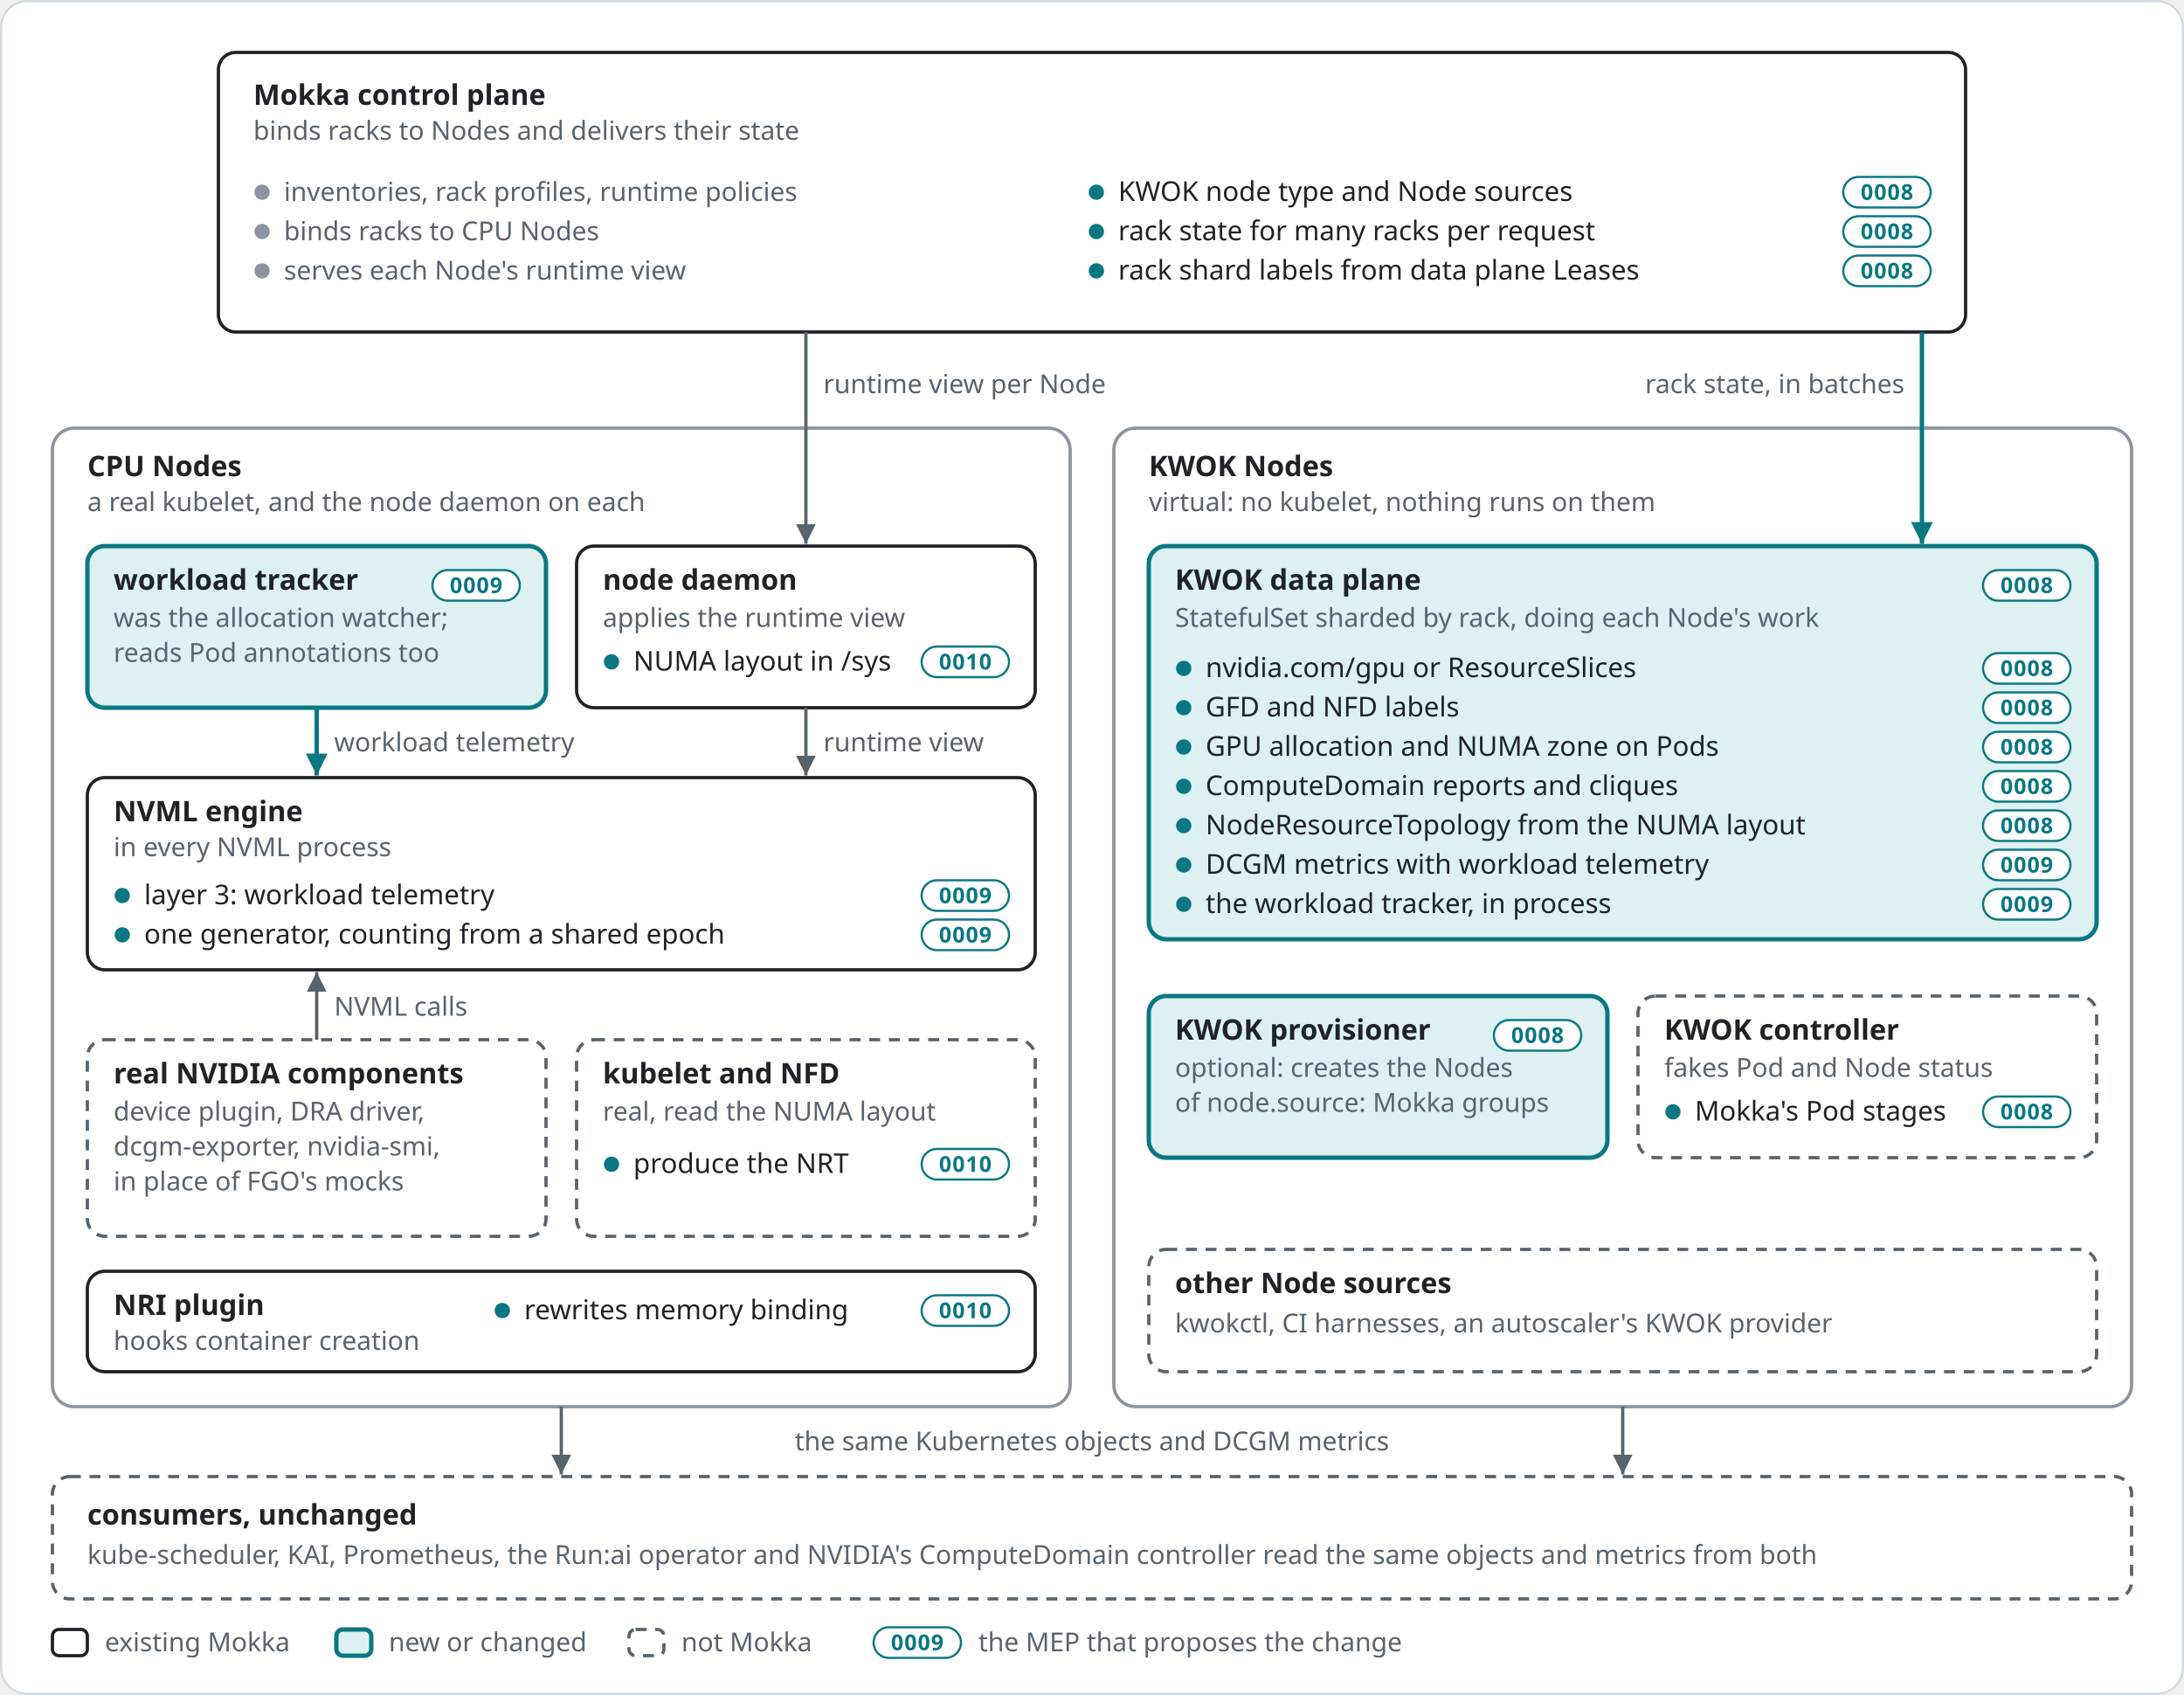
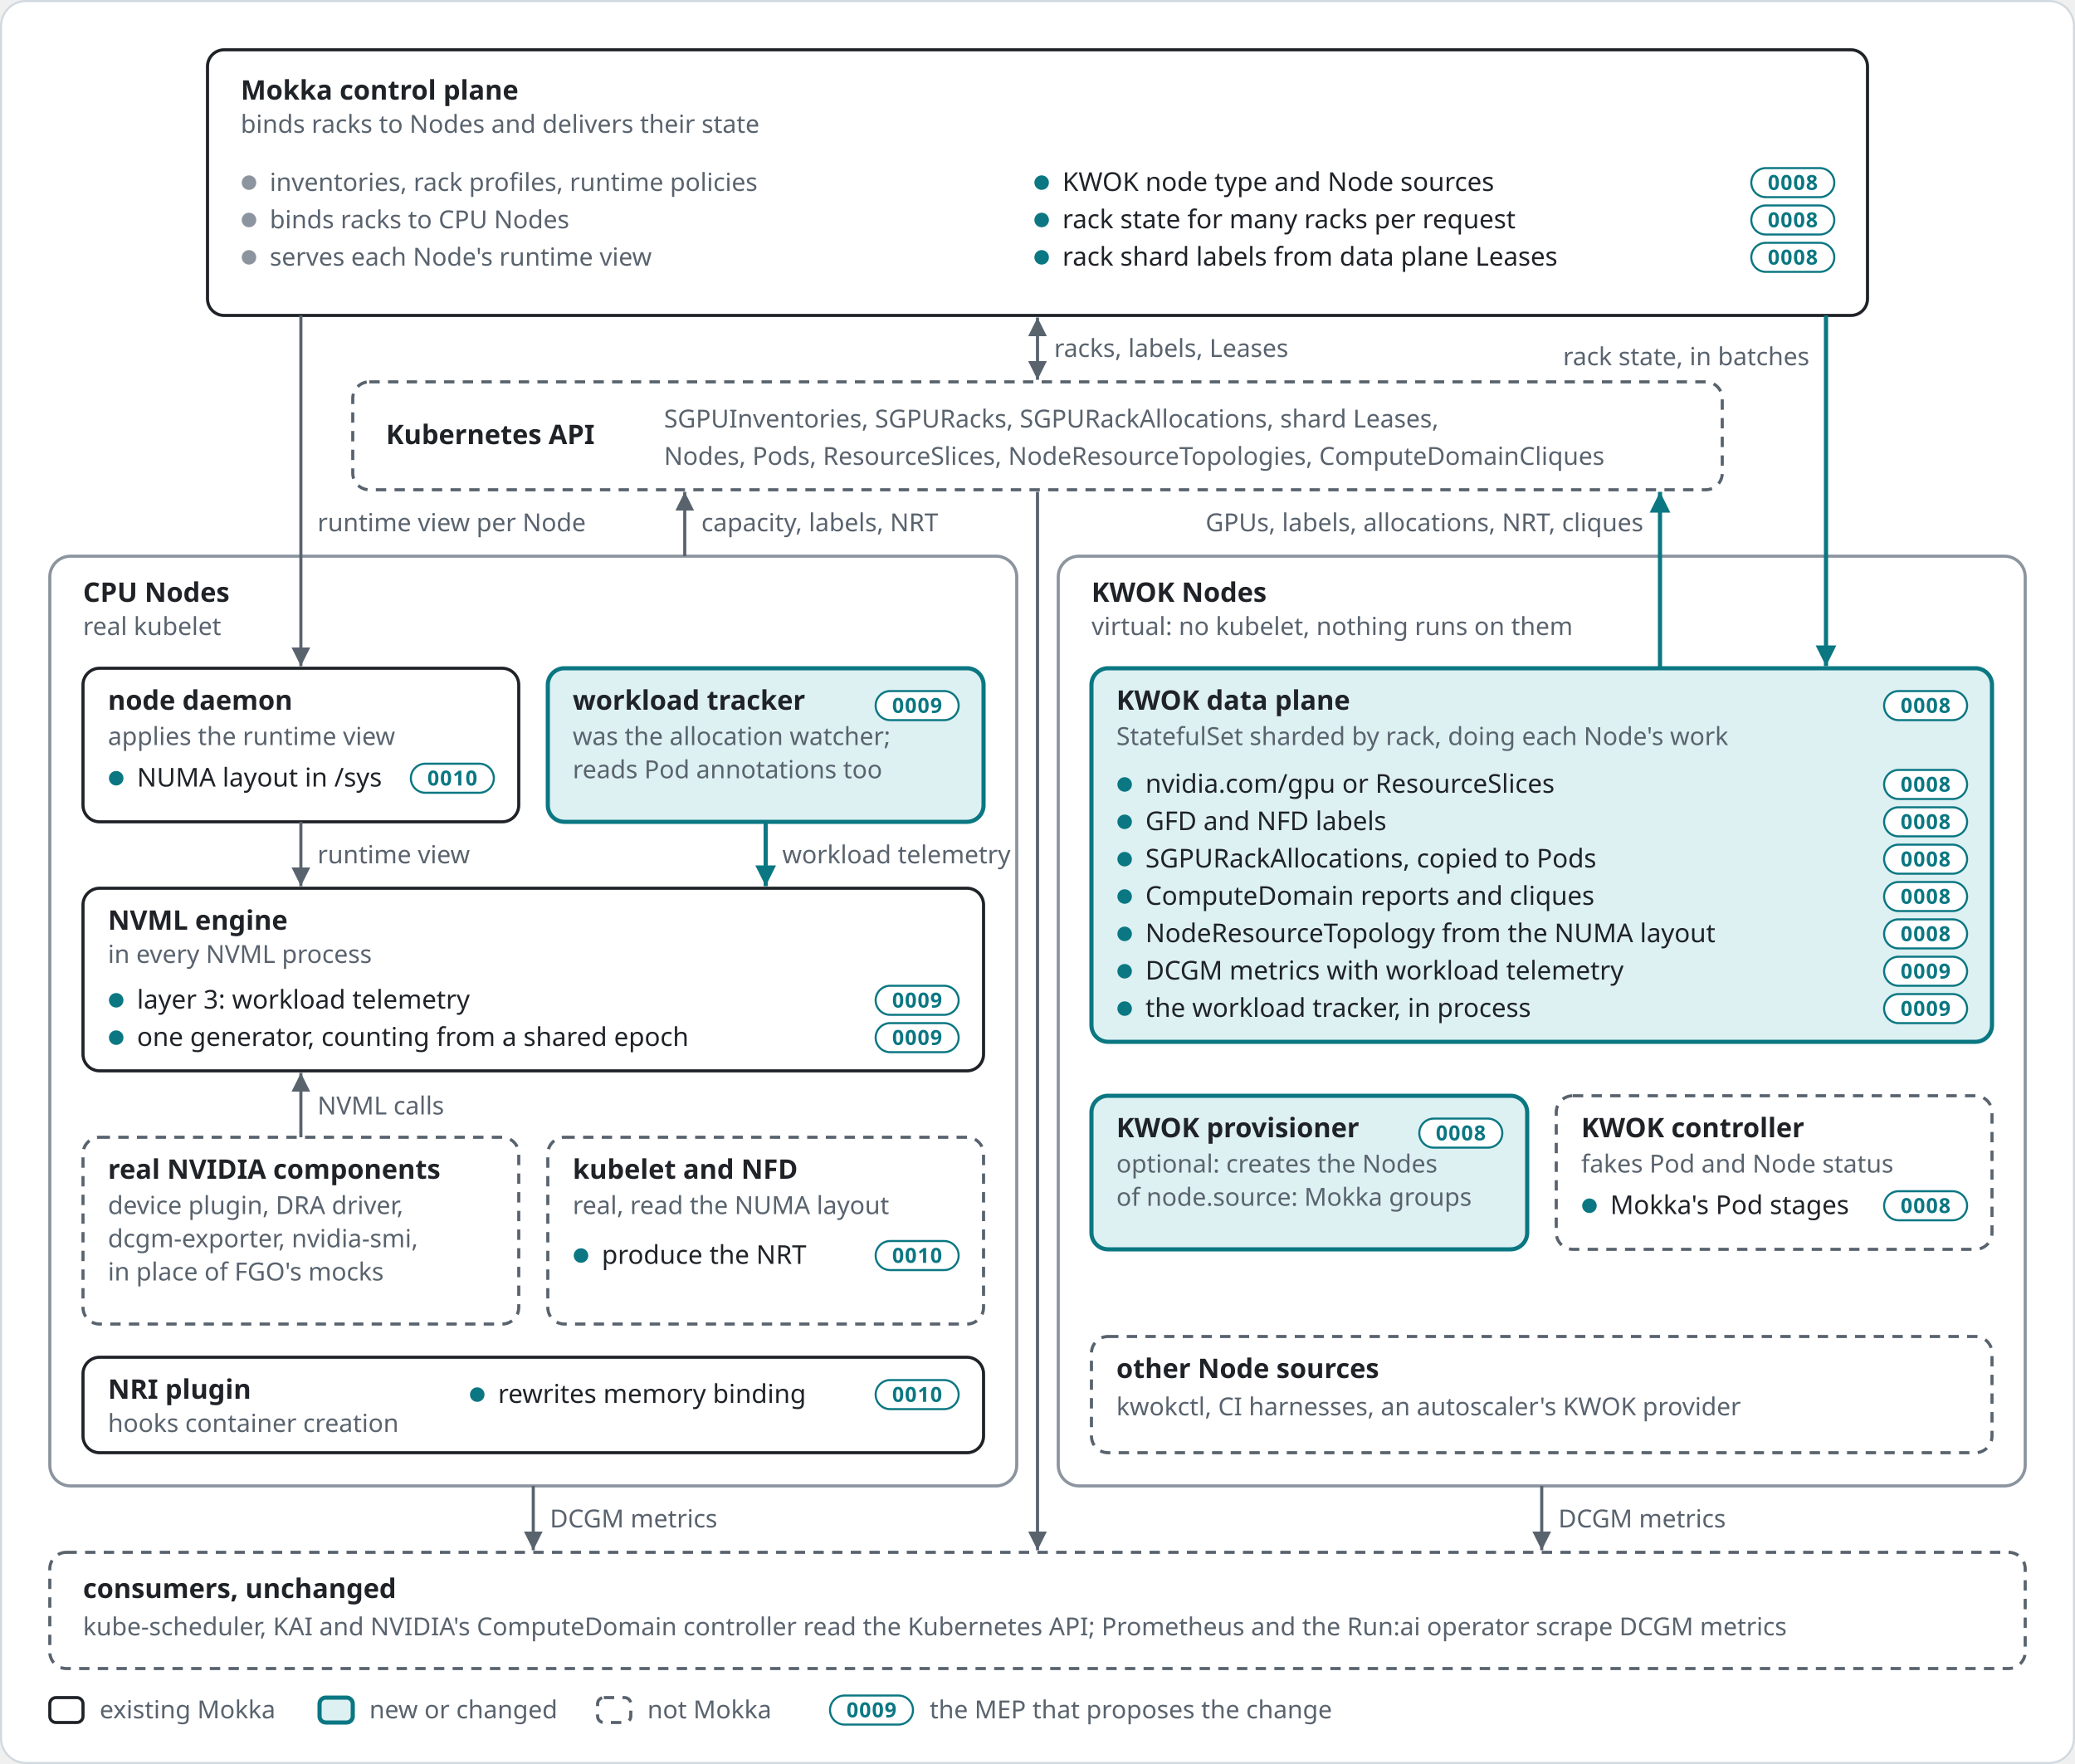
- <svg xmlns="http://www.w3.org/2000/svg" viewBox="0 0 1000 776" width="1000" height="776" role="img" aria-labelledby="title desc">
+ <svg xmlns="http://www.w3.org/2000/svg" viewBox="0 0 1000 850" width="1000" height="850" role="img" aria-labelledby="title desc">
  <style>
    .panel { fill: #ffffff; stroke: #d1d9e0; }
    text { font-family: -apple-system, BlinkMacSystemFont, "Segoe UI", "Noto Sans", Helvetica, Arial, sans-serif; fill: #1f2328; }
    .t { font-size: 13px; font-weight: 600; }
    .c { font-size: 12.5px; }
    .b { font-size: 12px; fill: #59636e; }
    .label { font-size: 12px; fill: #59636e; }
    .group { fill: none; stroke: #8c959f; stroke-width: 1.5; }
    .box { fill: #ffffff; stroke: #1f2328; stroke-width: 1.5; }
    .new { fill: #ddf0f2; stroke: #0a7782; stroke-width: 2; }
    .ext { fill: #ffffff; stroke: #59636e; stroke-width: 1.5; stroke-dasharray: 5 4; }
    .wire { fill: none; stroke: #59636e; stroke-width: 1.5; }
    .newwire { fill: none; stroke: #0a7782; stroke-width: 2; }
    .head { fill: #59636e; }
    .newhead { fill: #0a7782; }
    .old { fill: #8c959f; }
    .chg { fill: #0a7782; }
    .pill { fill: #ffffff; stroke: #0a7782; stroke-width: 1; }
    .ptext { font-size: 10px; font-weight: 700; fill: #0a7782; letter-spacing: 0.04em; }
    @media (prefers-color-scheme: dark) {
      .panel { fill: #0d1117; stroke: #3d444d; }
      text { fill: #f0f6fc; }
      .b, .label { fill: #9198a1; }
      .group { stroke: #6e7681; }
      .box { fill: #0d1117; stroke: #f0f6fc; }
      .new { fill: #0d2b2e; stroke: #39c5cf; }
      .ext { fill: #0d1117; stroke: #9198a1; }
      .wire { stroke: #9198a1; }
      .newwire { stroke: #39c5cf; }
      .head { fill: #9198a1; }
      .newhead { fill: #39c5cf; }
      .old { fill: #6e7681; }
      .chg { fill: #39c5cf; }
      .pill { fill: #0d1117; stroke: #39c5cf; }
      .ptext { fill: #39c5cf; }
    }
  </style>
  <defs>
-     <marker id="arrow" viewBox="0 0 10 10" refX="10" refY="5" markerWidth="9" markerHeight="9" markerUnits="userSpaceOnUse" orient="auto">
+     <marker id="arrow" viewBox="0 0 10 10" refX="10" refY="5" markerWidth="9" markerHeight="9" markerUnits="userSpaceOnUse" orient="auto-start-reverse">
      <path class="head" d="M0,0 L10,5 L0,10 z" />
    </marker>
    <marker id="arrow-new" viewBox="0 0 10 10" refX="10" refY="5" markerWidth="10" markerHeight="10" markerUnits="userSpaceOnUse" orient="auto">
      <path class="newhead" d="M0,0 L10,5 L0,10 z" />
    </marker>
  </defs>
-   <rect class="panel" x="0.5" y="0.5" width="999" height="775" rx="12" />
+   <rect class="panel" x="0.5" y="0.5" width="999" height="849" rx="12" />
  <rect class="box" x="100" y="24" width="800" height="128" rx="8" />
  <text class="t" x="116" y="48">Mokka control plane</text>
  <text class="b" x="116" y="64">binds racks to Nodes and delivers their state</text>
  <circle class="old" cx="120" cy="88" r="3.5" />
  <text class="b" x="130" y="92">inventories, rack profiles, runtime policies</text>
  <circle class="old" cx="120" cy="106" r="3.5" />
  <text class="b" x="130" y="110">binds racks to CPU Nodes</text>
  <circle class="old" cx="120" cy="124" r="3.5" />
  <text class="b" x="130" y="128">serves each Node's runtime view</text>
  <circle class="chg" cx="502" cy="88" r="3.5" />
  <text class="c" x="512" y="92">KWOK node type and Node sources</text>
  <rect class="pill" x="844" y="81" width="40" height="14" rx="7" />
  <text class="ptext" x="864" y="91.5" text-anchor="middle">0008</text>
  <circle class="chg" cx="502" cy="106" r="3.5" />
  <text class="c" x="512" y="110">rack state for many racks per request</text>
  <rect class="pill" x="844" y="99" width="40" height="14" rx="7" />
  <text class="ptext" x="864" y="109.5" text-anchor="middle">0008</text>
  <circle class="chg" cx="502" cy="124" r="3.5" />
  <text class="c" x="512" y="128">rack shard labels from data plane Leases</text>
  <rect class="pill" x="844" y="117" width="40" height="14" rx="7" />
  <text class="ptext" x="864" y="127.5" text-anchor="middle">0008</text>
-   <rect class="group" x="24" y="196" width="466" height="448" rx="10" />
-   <text class="t" x="40" y="218">CPU Nodes</text>
-   <text class="b" x="40" y="234">a real kubelet, and the node daemon on each</text>
-   <rect class="new" x="40" y="250" width="210" height="74" rx="8" />
-   <text class="t" x="52" y="270">workload tracker</text>
-   <rect class="pill" x="198" y="261" width="40" height="14" rx="7" />
-   <text class="ptext" x="218" y="271.5" text-anchor="middle">0009</text>
-   <text class="b" x="52" y="287">was the allocation watcher;</text>
-   <text class="b" x="52" y="303">reads Pod annotations too</text>
-   <rect class="box" x="264" y="250" width="210" height="74" rx="8" />
-   <text class="t" x="276" y="270">node daemon</text>
-   <text class="b" x="276" y="287">applies the runtime view</text>
-   <circle class="chg" cx="280" cy="303" r="3.5" />
-   <text class="c" x="290" y="307">NUMA layout in /sys</text>
-   <rect class="pill" x="422" y="296" width="40" height="14" rx="7" />
-   <text class="ptext" x="442" y="306.5" text-anchor="middle">0010</text>
-   <rect class="box" x="40" y="356" width="434" height="88" rx="8" />
-   <text class="t" x="52" y="376">NVML engine</text>
-   <text class="b" x="52" y="392">in every NVML process</text>
-   <circle class="chg" cx="56" cy="410" r="3.5" />
-   <text class="c" x="66" y="414">layer 3: workload telemetry</text>
-   <rect class="pill" x="422" y="403" width="40" height="14" rx="7" />
-   <text class="ptext" x="442" y="413.5" text-anchor="middle">0009</text>
-   <circle class="chg" cx="56" cy="428" r="3.5" />
-   <text class="c" x="66" y="432">one generator, counting from a shared epoch</text>
-   <rect class="pill" x="422" y="421" width="40" height="14" rx="7" />
-   <text class="ptext" x="442" y="431.5" text-anchor="middle">0009</text>
-   <rect class="ext" x="40" y="476" width="210" height="90" rx="8" />
-   <text class="t" x="52" y="496">real NVIDIA components</text>
-   <text class="b" x="52" y="513">device plugin, DRA driver,</text>
-   <text class="b" x="52" y="529">dcgm-exporter, nvidia-smi,</text>
-   <text class="b" x="52" y="545">in place of FGO's mocks</text>
-   <rect class="ext" x="264" y="476" width="210" height="90" rx="8" />
-   <text class="t" x="276" y="496">kubelet and NFD</text>
-   <text class="b" x="276" y="513">real, read the NUMA layout</text>
-   <circle class="chg" cx="280" cy="533" r="3.5" />
-   <text class="c" x="290" y="537">produce the NRT</text>
-   <rect class="pill" x="422" y="526" width="40" height="14" rx="7" />
-   <text class="ptext" x="442" y="536.5" text-anchor="middle">0010</text>
-   <rect class="box" x="40" y="582" width="434" height="46" rx="8" />
-   <text class="t" x="52" y="602">NRI plugin</text>
-   <text class="b" x="52" y="618">hooks container creation</text>
-   <circle class="chg" cx="230" cy="600" r="3.5" />
-   <text class="c" x="240" y="604">rewrites memory binding</text>
-   <rect class="pill" x="422" y="593" width="40" height="14" rx="7" />
-   <text class="ptext" x="442" y="603.5" text-anchor="middle">0010</text>
-   <rect class="group" x="510" y="196" width="466" height="448" rx="10" />
-   <text class="t" x="526" y="218">KWOK Nodes</text>
-   <text class="b" x="526" y="234">virtual: no kubelet, nothing runs on them</text>
-   <rect class="new" x="526" y="250" width="434" height="180" rx="8" />
-   <text class="t" x="538" y="270">KWOK data plane</text>
-   <rect class="pill" x="908" y="261" width="40" height="14" rx="7" />
-   <text class="ptext" x="928" y="271.5" text-anchor="middle">0008</text>
-   <text class="b" x="538" y="287">StatefulSet sharded by rack, doing each Node's work</text>
-   <circle class="chg" cx="542" cy="306" r="3.5" />
-   <text class="c" x="552" y="310">nvidia.com/gpu or ResourceSlices</text>
-   <rect class="pill" x="908" y="299" width="40" height="14" rx="7" />
-   <text class="ptext" x="928" y="309.5" text-anchor="middle">0008</text>
-   <circle class="chg" cx="542" cy="324" r="3.5" />
-   <text class="c" x="552" y="328">GFD and NFD labels</text>
-   <rect class="pill" x="908" y="317" width="40" height="14" rx="7" />
-   <text class="ptext" x="928" y="327.5" text-anchor="middle">0008</text>
-   <circle class="chg" cx="542" cy="342" r="3.5" />
-   <text class="c" x="552" y="346">GPU allocation and NUMA zone on Pods</text>
-   <rect class="pill" x="908" y="335" width="40" height="14" rx="7" />
-   <text class="ptext" x="928" y="345.5" text-anchor="middle">0008</text>
-   <circle class="chg" cx="542" cy="360" r="3.5" />
-   <text class="c" x="552" y="364">ComputeDomain reports and cliques</text>
-   <rect class="pill" x="908" y="353" width="40" height="14" rx="7" />
-   <text class="ptext" x="928" y="363.5" text-anchor="middle">0008</text>
+   <rect class="ext" x="170" y="184" width="660" height="52" rx="8" />
+   <text class="t" x="186" y="214">Kubernetes API</text>
+   <text class="b" x="320" y="206">SGPUInventories, SGPURacks, SGPURackAllocations, shard Leases,</text>
+   <text class="b" x="320" y="224">Nodes, Pods, ResourceSlices, NodeResourceTopologies, ComputeDomainCliques</text>
+   <rect class="group" x="24" y="268" width="466" height="448" rx="10" />
+   <text class="t" x="40" y="290">CPU Nodes</text>
+   <text class="b" x="40" y="306">real kubelet</text>
+   <rect class="box" x="40" y="322" width="210" height="74" rx="8" />
+   <text class="t" x="52" y="342">node daemon</text>
+   <text class="b" x="52" y="359">applies the runtime view</text>
+   <circle class="chg" cx="56" cy="375" r="3.5" />
+   <text class="c" x="66" y="379">NUMA layout in /sys</text>
+   <rect class="pill" x="198" y="368" width="40" height="14" rx="7" />
+   <text class="ptext" x="218" y="378.5" text-anchor="middle">0010</text>
+   <rect class="new" x="264" y="322" width="210" height="74" rx="8" />
+   <text class="t" x="276" y="342">workload tracker</text>
+   <rect class="pill" x="422" y="333" width="40" height="14" rx="7" />
+   <text class="ptext" x="442" y="343.5" text-anchor="middle">0009</text>
+   <text class="b" x="276" y="359">was the allocation watcher;</text>
+   <text class="b" x="276" y="375">reads Pod annotations too</text>
+   <rect class="box" x="40" y="428" width="434" height="88" rx="8" />
+   <text class="t" x="52" y="448">NVML engine</text>
+   <text class="b" x="52" y="464">in every NVML process</text>
+   <circle class="chg" cx="56" cy="482" r="3.5" />
+   <text class="c" x="66" y="486">layer 3: workload telemetry</text>
+   <rect class="pill" x="422" y="475" width="40" height="14" rx="7" />
+   <text class="ptext" x="442" y="485.5" text-anchor="middle">0009</text>
+   <circle class="chg" cx="56" cy="500" r="3.5" />
+   <text class="c" x="66" y="504">one generator, counting from a shared epoch</text>
+   <rect class="pill" x="422" y="493" width="40" height="14" rx="7" />
+   <text class="ptext" x="442" y="503.5" text-anchor="middle">0009</text>
+   <rect class="ext" x="40" y="548" width="210" height="90" rx="8" />
+   <text class="t" x="52" y="568">real NVIDIA components</text>
+   <text class="b" x="52" y="585">device plugin, DRA driver,</text>
+   <text class="b" x="52" y="601">dcgm-exporter, nvidia-smi,</text>
+   <text class="b" x="52" y="617">in place of FGO's mocks</text>
+   <rect class="ext" x="264" y="548" width="210" height="90" rx="8" />
+   <text class="t" x="276" y="568">kubelet and NFD</text>
+   <text class="b" x="276" y="585">real, read the NUMA layout</text>
+   <circle class="chg" cx="280" cy="605" r="3.5" />
+   <text class="c" x="290" y="609">produce the NRT</text>
+   <rect class="pill" x="422" y="598" width="40" height="14" rx="7" />
+   <text class="ptext" x="442" y="608.5" text-anchor="middle">0010</text>
+   <rect class="box" x="40" y="654" width="434" height="46" rx="8" />
+   <text class="t" x="52" y="674">NRI plugin</text>
+   <text class="b" x="52" y="690">hooks container creation</text>
+   <circle class="chg" cx="230" cy="672" r="3.5" />
+   <text class="c" x="240" y="676">rewrites memory binding</text>
+   <rect class="pill" x="422" y="665" width="40" height="14" rx="7" />
+   <text class="ptext" x="442" y="675.5" text-anchor="middle">0010</text>
+   <rect class="group" x="510" y="268" width="466" height="448" rx="10" />
+   <text class="t" x="526" y="290">KWOK Nodes</text>
+   <text class="b" x="526" y="306">virtual: no kubelet, nothing runs on them</text>
+   <rect class="new" x="526" y="322" width="434" height="180" rx="8" />
+   <text class="t" x="538" y="342">KWOK data plane</text>
+   <rect class="pill" x="908" y="333" width="40" height="14" rx="7" />
+   <text class="ptext" x="928" y="343.5" text-anchor="middle">0008</text>
+   <text class="b" x="538" y="359">StatefulSet sharded by rack, doing each Node's work</text>
  <circle class="chg" cx="542" cy="378" r="3.5" />
-   <text class="c" x="552" y="382">NodeResourceTopology from the NUMA layout</text>
+   <text class="c" x="552" y="382">nvidia.com/gpu or ResourceSlices</text>
  <rect class="pill" x="908" y="371" width="40" height="14" rx="7" />
  <text class="ptext" x="928" y="381.5" text-anchor="middle">0008</text>
  <circle class="chg" cx="542" cy="396" r="3.5" />
-   <text class="c" x="552" y="400">DCGM metrics with workload telemetry</text>
+   <text class="c" x="552" y="400">GFD and NFD labels</text>
  <rect class="pill" x="908" y="389" width="40" height="14" rx="7" />
-   <text class="ptext" x="928" y="399.5" text-anchor="middle">0009</text>
+   <text class="ptext" x="928" y="399.5" text-anchor="middle">0008</text>
  <circle class="chg" cx="542" cy="414" r="3.5" />
-   <text class="c" x="552" y="418">the workload tracker, in process</text>
+   <text class="c" x="552" y="418">SGPURackAllocations, copied to Pods</text>
  <rect class="pill" x="908" y="407" width="40" height="14" rx="7" />
-   <text class="ptext" x="928" y="417.5" text-anchor="middle">0009</text>
-   <rect class="new" x="526" y="456" width="210" height="74" rx="8" />
-   <text class="t" x="538" y="476">KWOK provisioner</text>
-   <rect class="pill" x="684" y="467" width="40" height="14" rx="7" />
-   <text class="ptext" x="704" y="477.5" text-anchor="middle">0008</text>
-   <text class="b" x="538" y="493">optional: creates the Nodes</text>
-   <text class="b" x="538" y="509">of node.source: Mokka groups</text>
-   <rect class="ext" x="750" y="456" width="210" height="74" rx="8" />
-   <text class="t" x="762" y="476">KWOK controller</text>
-   <text class="b" x="762" y="493">fakes Pod and Node status</text>
-   <circle class="chg" cx="766" cy="509" r="3.5" />
-   <text class="c" x="776" y="513">Mokka's Pod stages</text>
-   <rect class="pill" x="908" y="502" width="40" height="14" rx="7" />
-   <text class="ptext" x="928" y="512.5" text-anchor="middle">0008</text>
-   <rect class="ext" x="526" y="572" width="434" height="56" rx="8" />
-   <text class="t" x="538" y="592">other Node sources</text>
-   <text class="b" x="538" y="610">kwokctl, CI harnesses, an autoscaler's KWOK provider</text>
-   <rect class="ext" x="24" y="676" width="952" height="56" rx="8" />
-   <text class="t" x="40" y="698">consumers, unchanged</text>
-   <text class="b" x="40" y="716">kube-scheduler, KAI, Prometheus, the Run:ai operator and NVIDIA's ComputeDomain controller read the same objects and metrics from both</text>
-   <path class="wire" d="M369,152 V249" marker-end="url(#arrow)" />
-   <text class="label" x="377" y="180">runtime view per Node</text>
-   <path class="newwire" d="M880,152 V249" marker-end="url(#arrow-new)" />
-   <text class="label" x="872" y="180" text-anchor="end">rack state, in batches</text>
-   <path class="newwire" d="M145,324 V355" marker-end="url(#arrow-new)" />
-   <text class="label" x="153" y="344">workload telemetry</text>
-   <path class="wire" d="M369,324 V355" marker-end="url(#arrow)" />
-   <text class="label" x="377" y="344">runtime view</text>
-   <path class="wire" d="M145,476 V445" marker-end="url(#arrow)" />
-   <text class="label" x="153" y="465">NVML calls</text>
-   <path class="wire" d="M257,644 V675" marker-end="url(#arrow)" />
-   <path class="wire" d="M743,644 V675" marker-end="url(#arrow)" />
-   <text class="label" x="500" y="664" text-anchor="middle">the same Kubernetes objects and DCGM metrics</text>
-   <rect class="box" x="24" y="746" width="16" height="12" rx="3" />
-   <text class="label" x="48" y="756">existing Mokka</text>
-   <rect class="new" x="154" y="746" width="16" height="12" rx="3" />
-   <text class="label" x="178" y="756">new or changed</text>
-   <rect class="ext" x="288" y="746" width="16" height="12" rx="3" />
-   <text class="label" x="312" y="756">not Mokka</text>
-   <rect class="pill" x="400" y="745" width="40" height="14" rx="7" />
-   <text class="ptext" x="420" y="755.5" text-anchor="middle">0009</text>
-   <text class="label" x="448" y="756">the MEP that proposes the change</text>
+   <text class="ptext" x="928" y="417.5" text-anchor="middle">0008</text>
+   <circle class="chg" cx="542" cy="432" r="3.5" />
+   <text class="c" x="552" y="436">ComputeDomain reports and cliques</text>
+   <rect class="pill" x="908" y="425" width="40" height="14" rx="7" />
+   <text class="ptext" x="928" y="435.5" text-anchor="middle">0008</text>
+   <circle class="chg" cx="542" cy="450" r="3.5" />
+   <text class="c" x="552" y="454">NodeResourceTopology from the NUMA layout</text>
+   <rect class="pill" x="908" y="443" width="40" height="14" rx="7" />
+   <text class="ptext" x="928" y="453.5" text-anchor="middle">0008</text>
+   <circle class="chg" cx="542" cy="468" r="3.5" />
+   <text class="c" x="552" y="472">DCGM metrics with workload telemetry</text>
+   <rect class="pill" x="908" y="461" width="40" height="14" rx="7" />
+   <text class="ptext" x="928" y="471.5" text-anchor="middle">0009</text>
+   <circle class="chg" cx="542" cy="486" r="3.5" />
+   <text class="c" x="552" y="490">the workload tracker, in process</text>
+   <rect class="pill" x="908" y="479" width="40" height="14" rx="7" />
+   <text class="ptext" x="928" y="489.5" text-anchor="middle">0009</text>
+   <rect class="new" x="526" y="528" width="210" height="74" rx="8" />
+   <text class="t" x="538" y="548">KWOK provisioner</text>
+   <rect class="pill" x="684" y="539" width="40" height="14" rx="7" />
+   <text class="ptext" x="704" y="549.5" text-anchor="middle">0008</text>
+   <text class="b" x="538" y="565">optional: creates the Nodes</text>
+   <text class="b" x="538" y="581">of node.source: Mokka groups</text>
+   <rect class="ext" x="750" y="528" width="210" height="74" rx="8" />
+   <text class="t" x="762" y="548">KWOK controller</text>
+   <text class="b" x="762" y="565">fakes Pod and Node status</text>
+   <circle class="chg" cx="766" cy="581" r="3.5" />
+   <text class="c" x="776" y="585">Mokka's Pod stages</text>
+   <rect class="pill" x="908" y="574" width="40" height="14" rx="7" />
+   <text class="ptext" x="928" y="584.5" text-anchor="middle">0008</text>
+   <rect class="ext" x="526" y="644" width="434" height="56" rx="8" />
+   <text class="t" x="538" y="664">other Node sources</text>
+   <text class="b" x="538" y="682">kwokctl, CI harnesses, an autoscaler's KWOK provider</text>
+   <rect class="ext" x="24" y="748" width="952" height="56" rx="8" />
+   <text class="t" x="40" y="770">consumers, unchanged</text>
+   <text class="b" x="40" y="788">kube-scheduler, KAI and NVIDIA's ComputeDomain controller read the Kubernetes API; Prometheus and the Run:ai operator scrape DCGM metrics</text>
+   <path class="wire" d="M500,153 V183" marker-start="url(#arrow)" marker-end="url(#arrow)" />
+   <text class="label" x="508" y="172">racks, labels, Leases</text>
+   <path class="wire" d="M145,152 V321" marker-end="url(#arrow)" />
+   <text class="label" x="153" y="256">runtime view per Node</text>
+   <path class="newwire" d="M880,152 V321" marker-end="url(#arrow-new)" />
+   <text class="label" x="872" y="176" text-anchor="end">rack state, in batches</text>
+   <path class="wire" d="M330,268 V237" marker-end="url(#arrow)" />
+   <text class="label" x="338" y="256">capacity, labels, NRT</text>
+   <path class="newwire" d="M800,322 V237" marker-end="url(#arrow-new)" />
+   <text class="label" x="792" y="256" text-anchor="end">GPUs, labels, allocations, NRT, cliques</text>
+   <path class="wire" d="M500,237 V747" marker-end="url(#arrow)" />
+   <path class="newwire" d="M369,396 V427" marker-end="url(#arrow-new)" />
+   <text class="label" x="377" y="416">workload telemetry</text>
+   <path class="wire" d="M145,396 V427" marker-end="url(#arrow)" />
+   <text class="label" x="153" y="416">runtime view</text>
+   <path class="wire" d="M145,548 V517" marker-end="url(#arrow)" />
+   <text class="label" x="153" y="537">NVML calls</text>
+   <path class="wire" d="M257,716 V747" marker-end="url(#arrow)" />
+   <text class="label" x="265" y="736">DCGM metrics</text>
+   <path class="wire" d="M743,716 V747" marker-end="url(#arrow)" />
+   <text class="label" x="751" y="736">DCGM metrics</text>
+   <rect class="box" x="24" y="818" width="16" height="12" rx="3" />
+   <text class="label" x="48" y="828">existing Mokka</text>
+   <rect class="new" x="154" y="818" width="16" height="12" rx="3" />
+   <text class="label" x="178" y="828">new or changed</text>
+   <rect class="ext" x="288" y="818" width="16" height="12" rx="3" />
+   <text class="label" x="312" y="828">not Mokka</text>
+   <rect class="pill" x="400" y="817" width="40" height="14" rx="7" />
+   <text class="ptext" x="420" y="827.5" text-anchor="middle">0009</text>
+   <text class="label" x="448" y="828">the MEP that proposes the change</text>
</svg>
